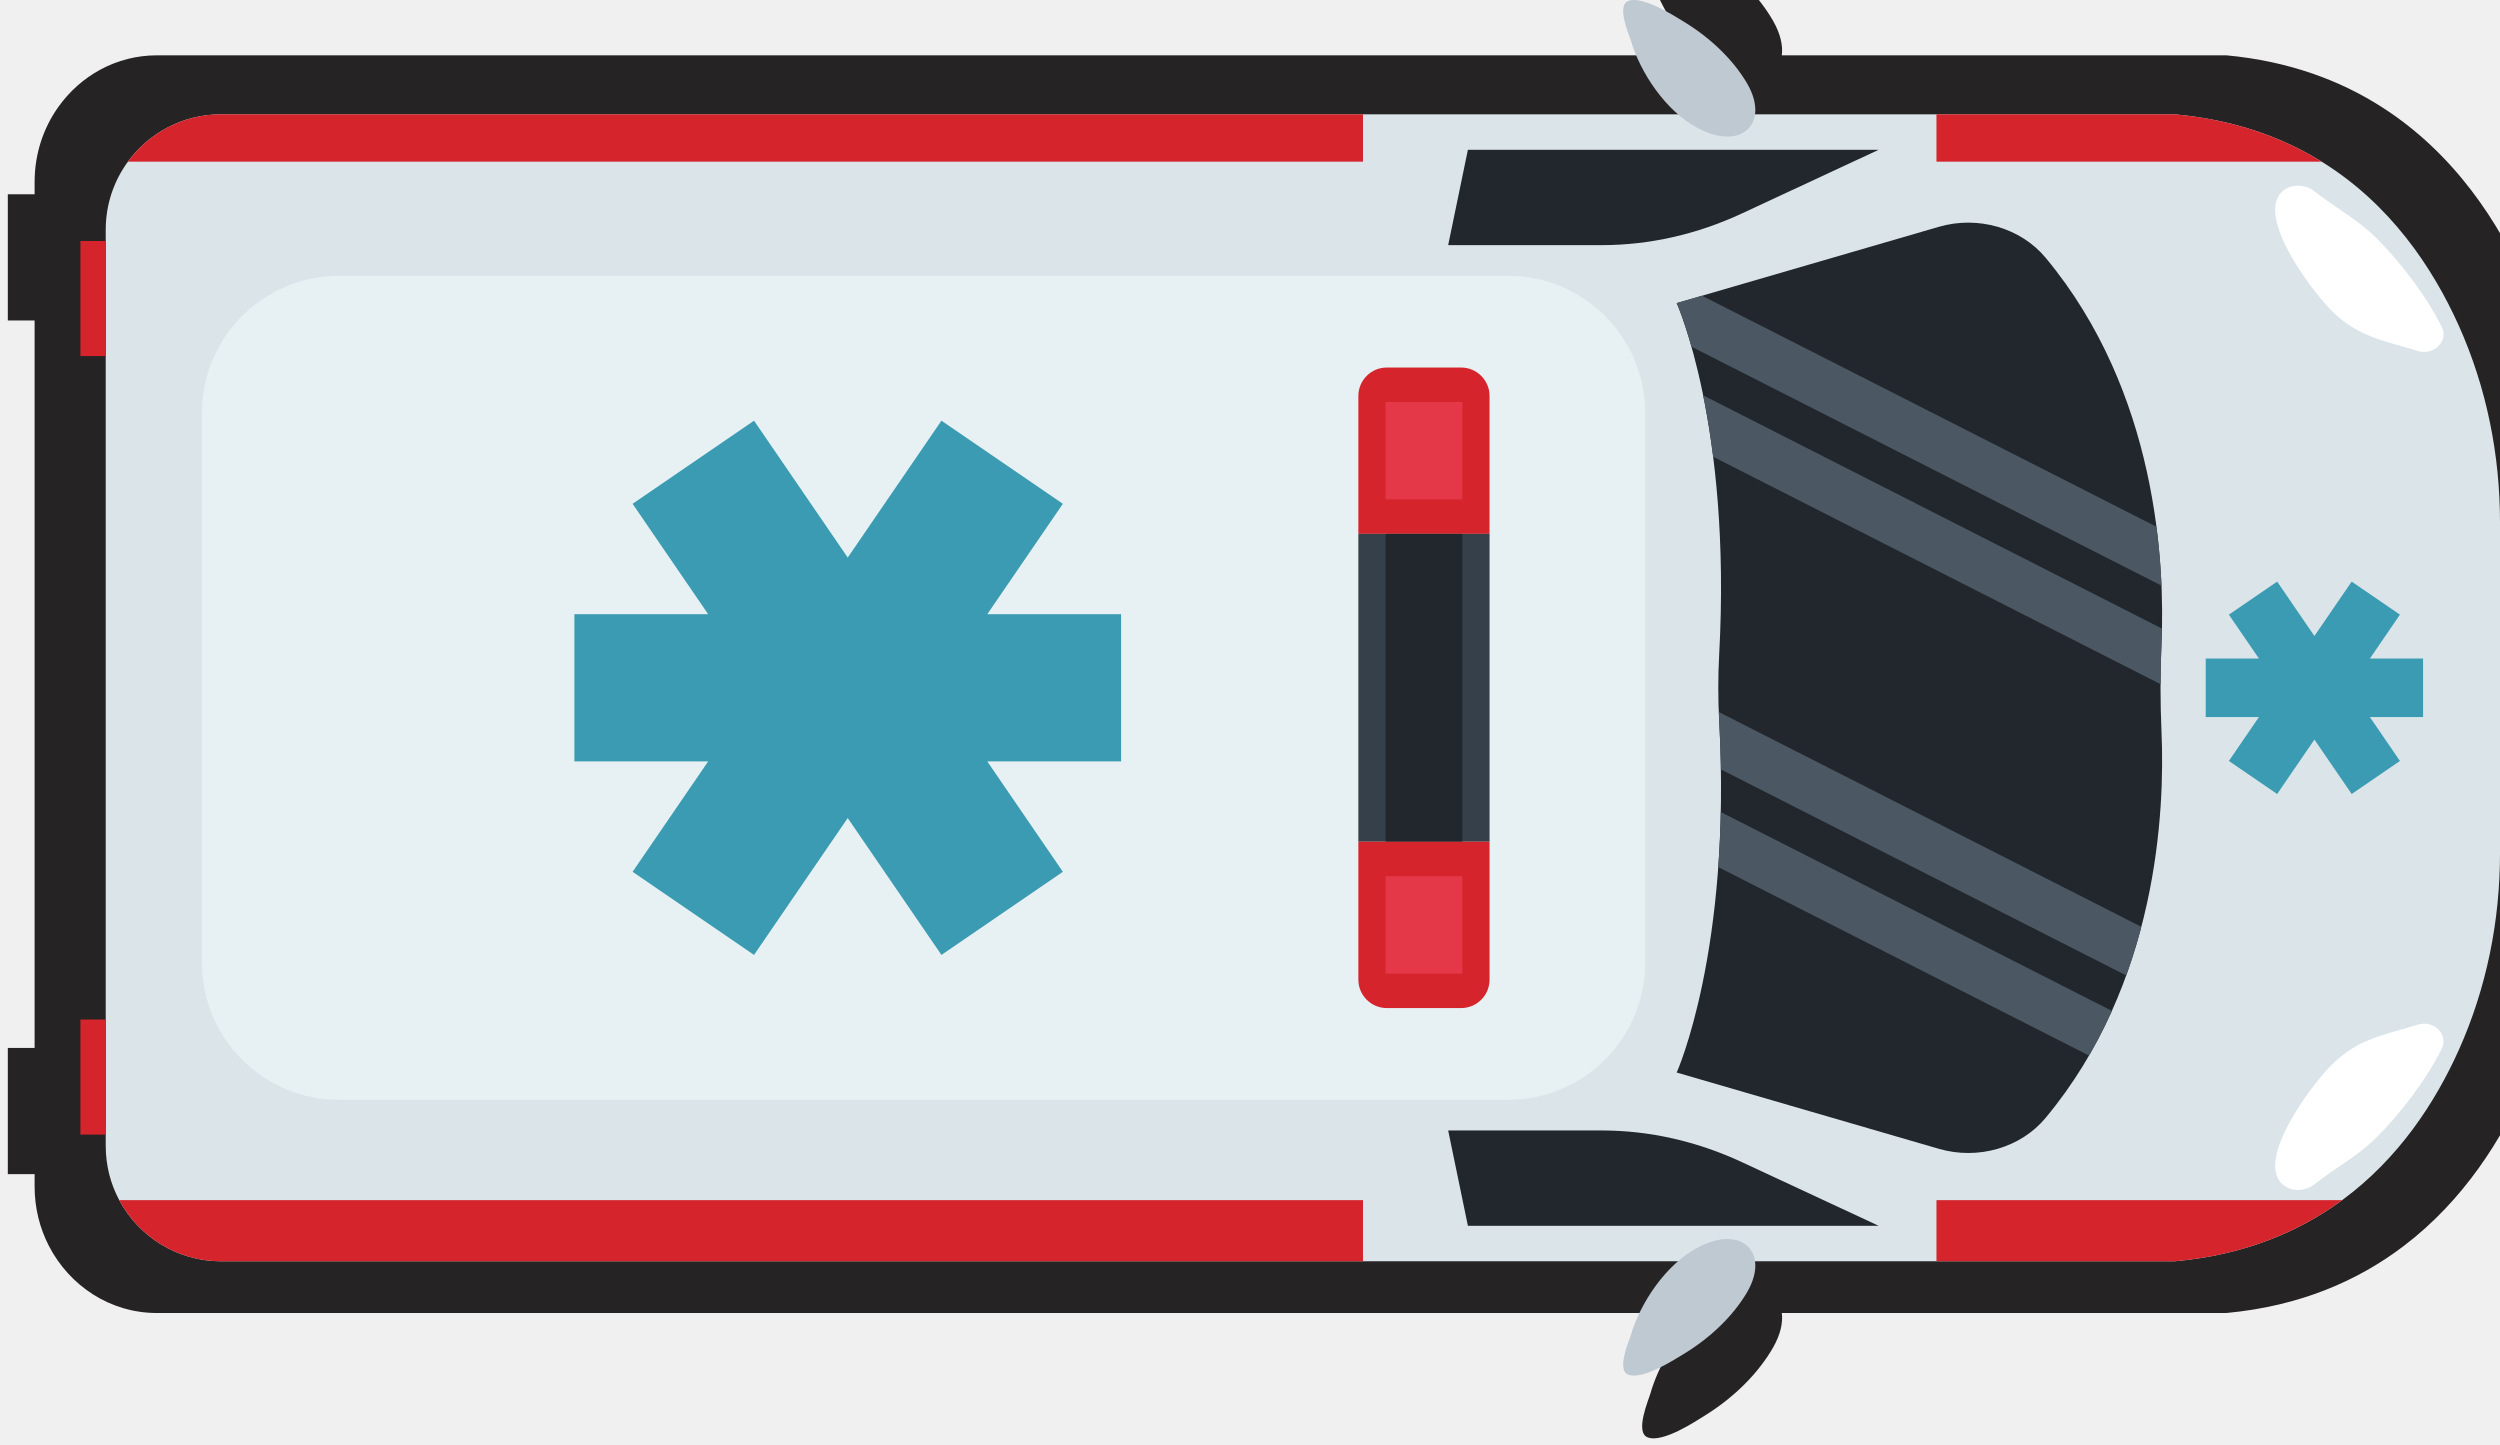
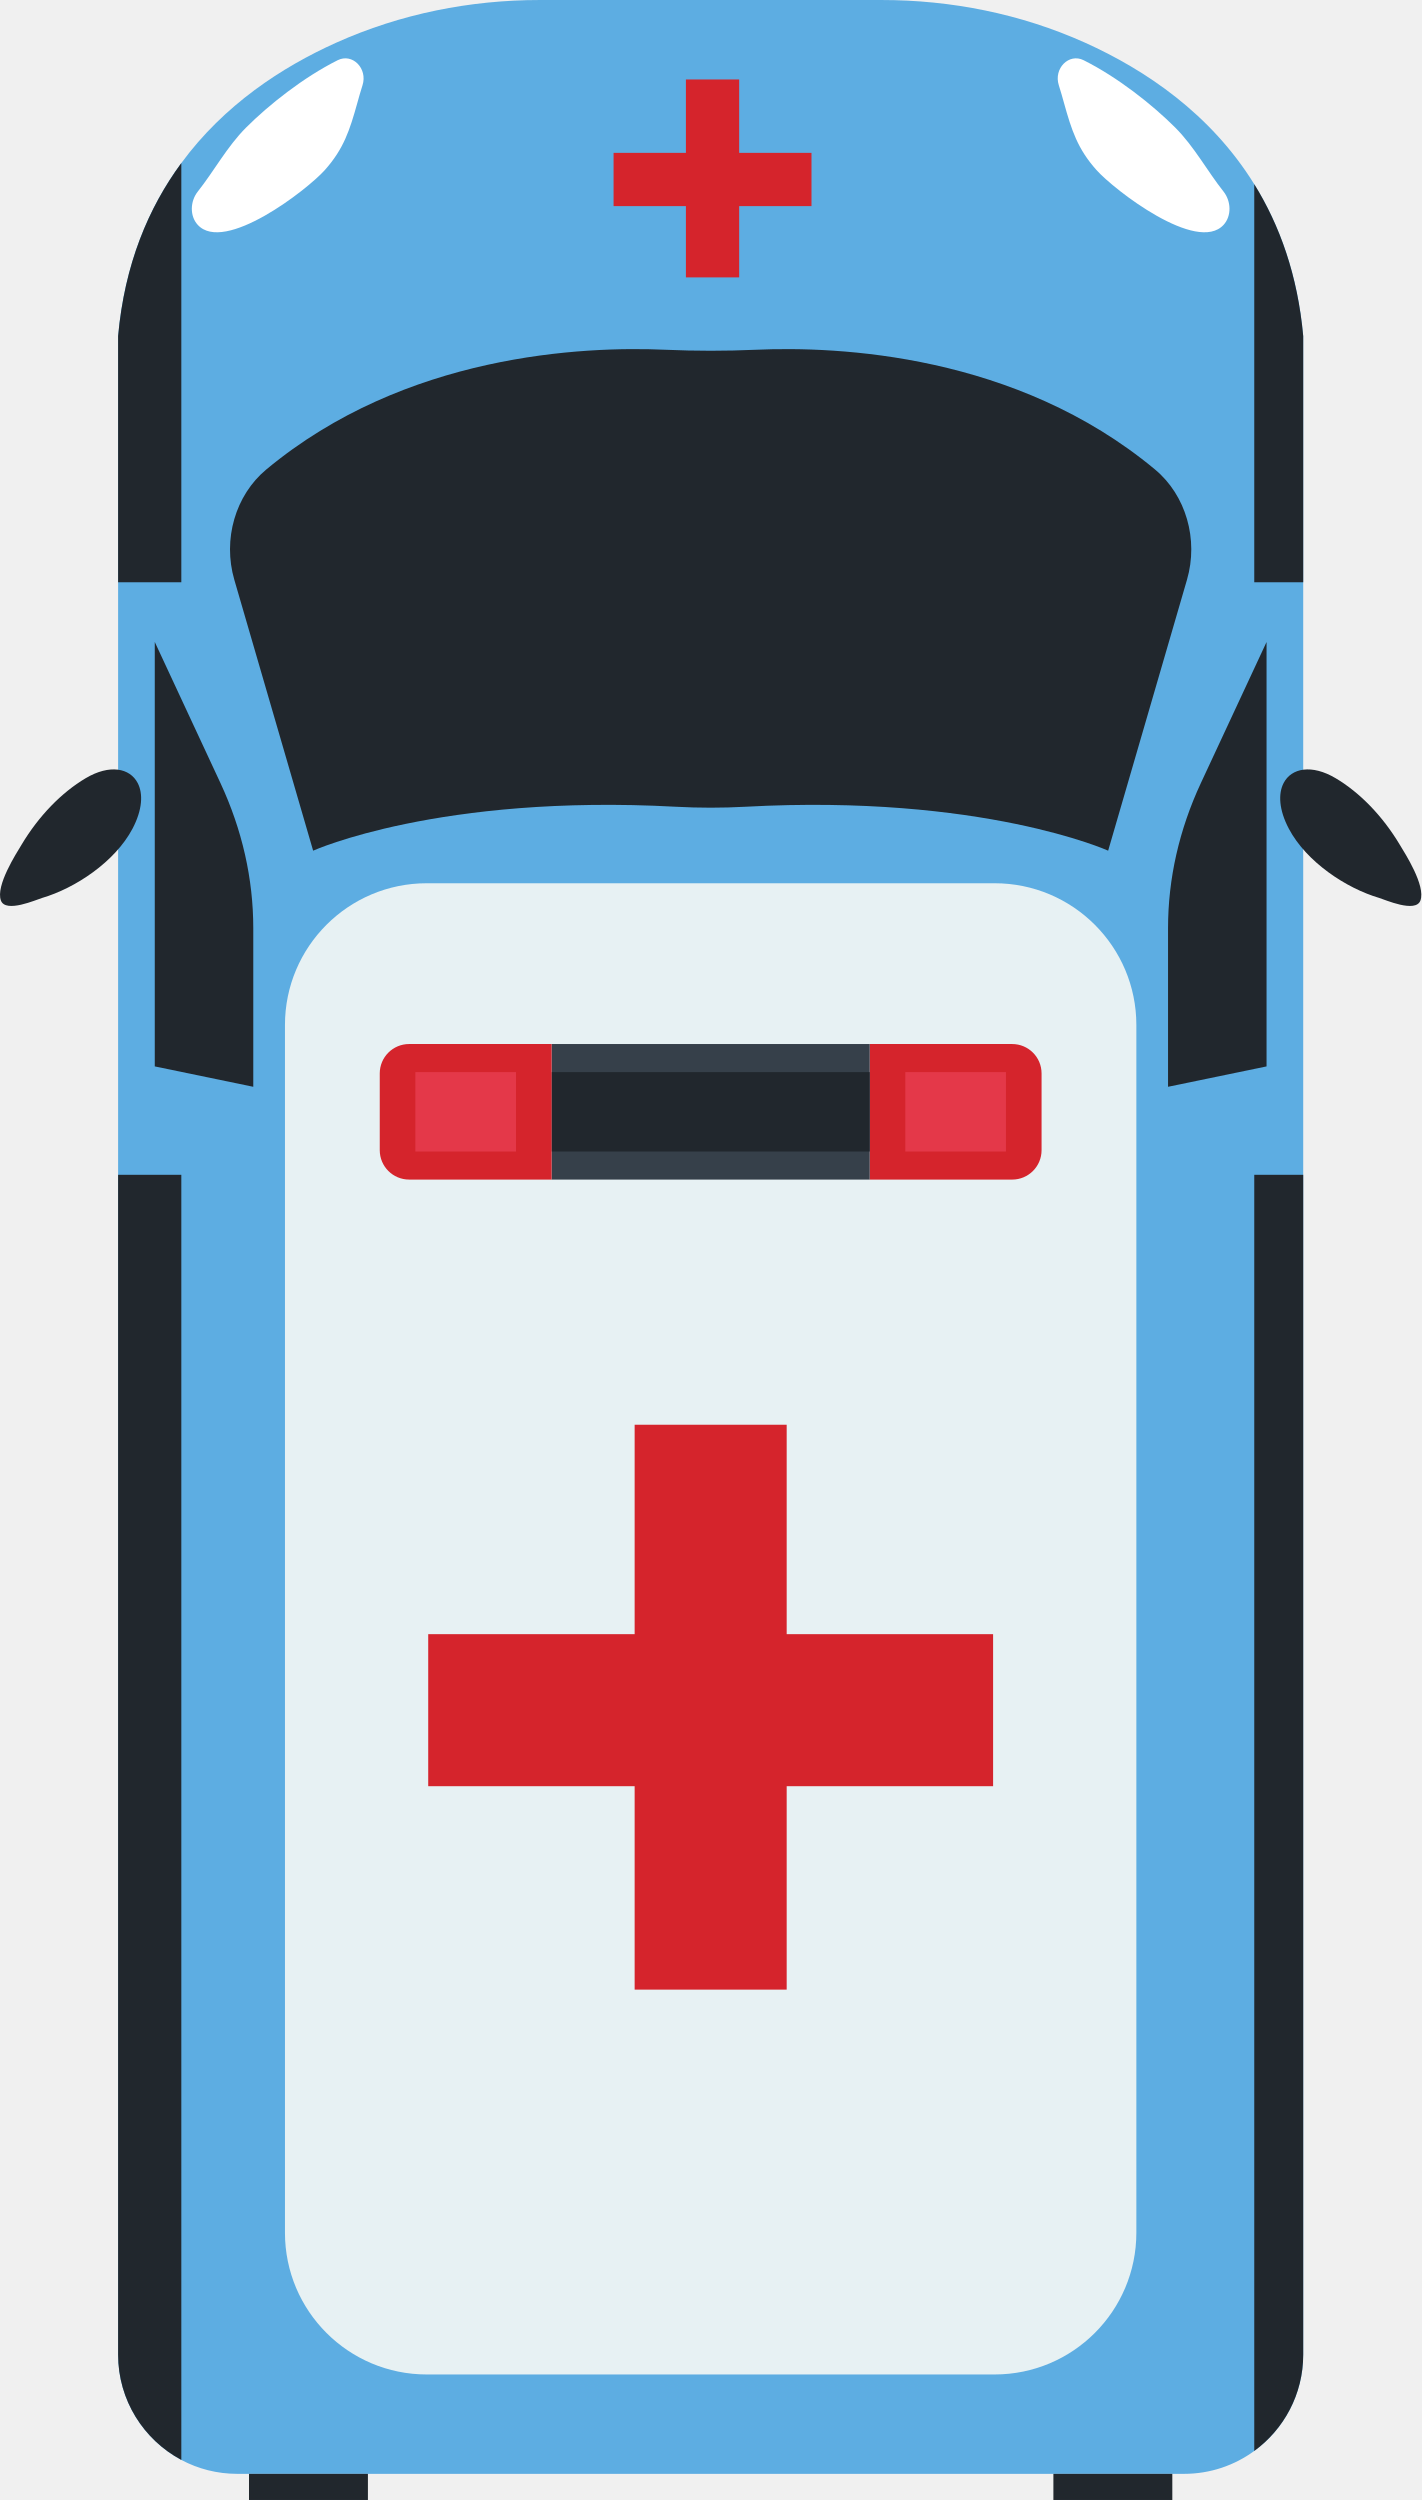
- <svg xmlns="http://www.w3.org/2000/svg" width="76.763mm" height="44.355mm" viewBox="0 0 271.995 157.162" id="svg4005" version="1.1">
+ <svg xmlns="http://www.w3.org/2000/svg" width="42.238mm" height="74.294mm" viewBox="0 0 149.662 263.245" id="svg4005" version="1.1">
  <defs id="defs4007">
    <clipPath clipPathUnits="userSpaceOnUse" id="clipPath3711">
      <path d="m 1323.94,2185.62 c -117.04,97.43 -267.1,103.94 -336.288,100.88 -25.363,-1.12 -50.754,-1.12 -76.113,0 -69.191,3.06 -219.25,-3.45 -336.289,-100.88 -26.008,-21.65 -36.812,-58.84 -26.898,-92.9 l 66.39,-228.18 c 0,0 106.035,47.83 305.461,37.01 19.567,-1.06 39.215,-1.06 58.781,0 199.426,10.82 305.466,-37.01 305.466,-37.01 l 66.39,228.18 c 9.91,34.07 -0.89,71.25 -26.9,92.9 z" id="path3713" />
    </clipPath>
  </defs>
-   <g id="layer1" transform="translate(-169.7169,-510.9239)">
-     <path d="m 362.626,657.526 c 0.806,-1.408 1.085,-2.699 0.948,-3.751 h 48.373 c 8.011,-0.747 14.326,-3.512 19.3,-7.299 6.503,-4.941 10.717,-11.635 13.43,-17.881 3.23,-7.449 4.761,-15.459 4.761,-23.508 v -39.45 c 0,-8.048 -1.531,-16.065 -4.761,-23.508 -3.032,-6.969 -7.928,-14.5 -15.787,-19.534 -4.568,-2.933 -10.15,-5.016 -16.943,-5.653 h -48.373 c 0.136,-1.052 -0.142,-2.343 -0.948,-3.751 -1.589,-2.767 -4.183,-5.402 -7.447,-7.418 -0.891,-0.551 -4.537,-3.002 -6.199,-2.361 -1.424,0.549 0.106,4.101 0.289,4.742 0.85,3.003 2.851,6.456 5.45,8.789 H 186.779 c -4.412,0 -8.324,2.227 -10.742,5.653 -1.608,2.278 -2.554,5.078 -2.554,8.111 v 1.35 h -2.916 v 13.73 h 2.916 v 79.146 h -2.916 v 13.73 h 2.916 v 1.35 c 0,2.34 0.56,4.537 1.554,6.464 2.242,4.342 6.661,7.299 11.742,7.299 H 354.719 c -2.599,2.334 -4.6,5.787 -5.45,8.79 -0.183,0.64 -1.712,4.193 -0.289,4.741 1.662,0.641 5.307,-1.811 6.199,-2.36 3.264,-2.018 5.858,-4.652 7.447,-7.419" style="fill:#252323;fill-opacity:1;fill-rule:nonzero;stroke:none;stroke-width:1.078" id="path3383" />
-     <path d="m 406.322,648.149 h -212.551 c -4.796,0 -8.968,-2.696 -11.084,-6.656 -0.939,-1.758 -1.467,-3.761 -1.467,-5.895 v -99.686 c 0,-2.766 0.894,-5.32 2.411,-7.397 2.283,-3.124 5.975,-5.155 10.14,-5.155 h 212.551 c 6.413,0.581 11.681,2.48 15.994,5.155 7.419,4.591 12.04,11.46 14.902,17.815 3.049,6.788 4.494,14.1 4.494,21.439 v 35.978 c 0,7.34 -1.445,14.645 -4.494,21.439 -2.561,5.696 -6.539,11.801 -12.678,16.308 -4.695,3.454 -10.656,5.975 -18.219,6.656" style="fill:#dbe5e9;fill-opacity:1;fill-rule:nonzero;stroke:none" id="path3691" />
-     <path d="m 374.11,527.22 h -44.689 l -2.146,10.373 h 16.699 c 5.204,0 10.371,-1.169 15.293,-3.462 l 14.844,-6.912" style="fill:#21272d;fill-opacity:1;fill-rule:nonzero;stroke:none" id="path3693" />
-     <path d="m 374.11,644.289 h -44.689 l -2.146,-10.373 h 16.699 c 5.204,0 10.371,1.169 15.293,3.461 l 14.844,6.911" style="fill:#21272d;fill-opacity:1;fill-rule:nonzero;stroke:none" id="path3695" />
-     <path d="m 418.039,531.742 c 0.945,-0.861 2.495,-0.791 3.504,0.01 2.124,1.69 4.732,3.082 6.732,5.081 2.388,2.384 5.293,6.043 7.098,9.651 0.776,1.553 -0.877,3.177 -2.64,2.611 -0.677,-0.217 -1.327,-0.396 -1.865,-0.546 -2.862,-0.797 -4.831,-1.431 -7.056,-3.415 -2.096,-1.869 -8.841,-10.597 -5.772,-13.393" style="fill:#ffffff;fill-opacity:1;fill-rule:nonzero;stroke:none" id="path3697" />
-     <path d="m 418.039,639.768 c 0.945,0.861 2.495,0.791 3.504,-0.01 2.124,-1.689 4.732,-3.081 6.732,-5.08 2.388,-2.385 5.293,-6.044 7.098,-9.652 0.776,-1.552 -0.877,-3.176 -2.64,-2.611 -0.677,0.217 -1.327,0.396 -1.865,0.546 -2.862,0.797 -4.831,1.431 -7.056,3.415 -2.096,1.869 -8.841,10.598 -5.772,13.393" style="fill:#ffffff;fill-opacity:1;fill-rule:nonzero;stroke:none" id="path3699" />
-     <path d="m 359.264,525.42 c 1.577,-0.822 2.001,-2.953 0.5,-5.481 -1.5,-2.523 -3.947,-4.926 -7.03,-6.766 -0.841,-0.502 -4.282,-2.737 -5.851,-2.153 -1.344,0.5 0.1,3.74 0.273,4.324 1.024,3.493 3.8,7.679 7.282,9.522 2.005,1.062 3.706,1.137 4.826,0.554" style="fill:#bfc9d2;fill-opacity:1;fill-rule:nonzero;stroke:none" id="path3701" />
-     <path d="m 359.264,646.091 c 1.577,0.821 2.001,2.951 0.5,5.48 -1.5,2.524 -3.947,4.926 -7.03,6.766 -0.841,0.501 -4.282,2.737 -5.851,2.152 -1.344,-0.5 0.1,-3.74 0.273,-4.324 1.024,-3.494 3.8,-7.679 7.282,-9.523 2.005,-1.061 3.706,-1.137 4.826,-0.552" style="fill:#bfc9d2;fill-opacity:1;fill-rule:nonzero;stroke:none" id="path3703" />
-     <path d="m 392.273,632.548 c 12.179,-14.63 12.992,-33.388 12.61,-42.036 -0.14,-3.17 -0.14,-6.344 0,-9.514 0.383,-8.649 -0.431,-27.406 -12.61,-42.036 -2.706,-3.251 -7.355,-4.601 -11.613,-3.362 l -28.523,8.299 c 0,0 5.979,13.254 4.626,38.183 -0.133,2.446 -0.133,4.902 0,7.348 1.353,24.928 -4.626,38.183 -4.626,38.183 l 28.523,8.299 c 4.259,1.239 8.906,-0.111 11.613,-3.362" style="fill:#21272d;fill-opacity:1;fill-rule:nonzero;stroke:none" id="path3705" />
-     <g transform="matrix(0,0.125,0.125,0,119.0704,467.0557)" id="g3707">
-       <g id="g3709" clip-path="url(#clipPath3711)">
-         <path d="m 635.438,1843.47 h -49.012 l 236.226,464.67 h 49.012 L 635.438,1843.47" style="fill:#4b5762;fill-opacity:1;fill-rule:nonzero;stroke:none" id="path3715" />
-         <path d="m 721.633,1843.47 h -49.016 l 236.227,464.67 h 49.011 L 721.633,1843.47" style="fill:#4b5762;fill-opacity:1;fill-rule:nonzero;stroke:none" id="path3717" />
-         <path d="m 990.348,1843.47 h -49.016 l 236.228,464.67 h 49.01 L 990.348,1843.47" style="fill:#4b5762;fill-opacity:1;fill-rule:nonzero;stroke:none" id="path3719" />
-         <path d="m 1076.54,1843.47 h -49.01 l 236.22,464.67 h 49.01 l -236.22,-464.67" style="fill:#4b5762;fill-opacity:1;fill-rule:nonzero;stroke:none" id="path3721" />
-       </g>
+   <g id="layer1" transform="translate(-235.2581,-454.1327)">
+     <path d="m 247.695,489.523 v 212.551 c 0,4.796 2.696,8.968 6.656,11.084 1.758,0.939 3.761,1.467 5.895,1.467 h 99.686 c 2.766,0 5.32,-0.894 7.397,-2.411 3.124,-2.283 5.155,-5.975 5.155,-10.14 v -212.551 c -0.581,-6.413 -2.48,-11.681 -5.155,-15.994 -4.591,-7.419 -11.46,-12.04 -17.815,-14.902 -6.788,-3.049 -14.1,-4.494 -21.439,-4.494 h -35.978 c -7.34,0 -14.645,1.445 -21.439,4.494 -5.696,2.561 -11.801,6.539 -16.308,12.678 -3.454,4.695 -5.975,10.656 -6.656,18.219" style="fill:#5dade2;fill-opacity:1;fill-rule:nonzero;stroke:none" id="path3691" />
+     <path d="m 368.624,521.734 v 44.689 l -10.373,2.146 v -16.699 c 0,-5.204 1.169,-10.371 3.462,-15.293 l 6.912,-14.844" style="fill:#21272d;fill-opacity:1;fill-rule:nonzero;stroke:none" id="path3693" />
+     <path d="m 251.555,521.734 v 44.689 l 10.373,2.146 V 551.87 c 0,-5.204 -1.169,-10.371 -3.461,-15.293 l -6.911,-14.844" style="fill:#21272d;fill-opacity:1;fill-rule:nonzero;stroke:none" id="path3695" />
+     <path d="m 364.103,477.805 c 0.861,-0.945 0.791,-2.495 -0.01,-3.504 -1.69,-2.124 -3.082,-4.732 -5.081,-6.732 -2.384,-2.388 -6.043,-5.293 -9.651,-7.098 -1.553,-0.776 -3.177,0.877 -2.611,2.64 0.217,0.677 0.396,1.327 0.546,1.865 0.797,2.862 1.431,4.831 3.415,7.056 1.869,2.096 10.597,8.841 13.393,5.772" style="fill:#ffffff;fill-opacity:1;fill-rule:nonzero;stroke:none" id="path3697" />
+     <path d="m 256.076,477.805 c -0.861,-0.945 -0.791,-2.495 0.01,-3.504 1.689,-2.124 3.081,-4.732 5.08,-6.732 2.385,-2.388 6.044,-5.293 9.652,-7.098 1.552,-0.776 3.176,0.877 2.611,2.64 -0.217,0.677 -0.396,1.327 -0.546,1.865 -0.797,2.862 -1.431,4.831 -3.415,7.056 -1.869,2.096 -10.598,8.841 -13.393,5.772" style="fill:#ffffff;fill-opacity:1;fill-rule:nonzero;stroke:none" id="path3699" />
+     <path d="m 370.424,536.58 c 0.822,-1.577 2.953,-2.001 5.481,-0.5 2.523,1.5 4.926,3.947 6.766,7.03 0.502,0.841 2.737,4.282 2.153,5.851 -0.5,1.344 -3.74,-0.1 -4.324,-0.273 -3.493,-1.024 -7.679,-3.8 -9.522,-7.282 -1.062,-2.005 -1.137,-3.706 -0.554,-4.826" style="fill:#21272d;fill-opacity:1;fill-rule:nonzero;stroke:none" id="path3701" />
+     <path d="m 249.754,536.58 c -0.821,-1.577 -2.951,-2.001 -5.48,-0.5 -2.524,1.5 -4.926,3.947 -6.766,7.03 -0.501,0.841 -2.737,4.282 -2.152,5.851 0.5,1.344 3.74,-0.1 4.324,-0.273 3.494,-1.024 7.679,-3.8 9.523,-7.282 1.061,-2.005 1.137,-3.706 0.552,-4.826" style="fill:#21272d;fill-opacity:1;fill-rule:nonzero;stroke:none" id="path3703" />
+     <path d="m 263.296,503.571 c 14.63,-12.179 33.388,-12.992 42.036,-12.61 3.17,0.14 6.344,0.14 9.514,0 8.649,-0.383 27.406,0.431 42.036,12.61 3.251,2.706 4.601,7.355 3.362,11.613 l -8.299,28.523 c 0,0 -13.254,-5.979 -38.183,-4.626 -2.446,0.133 -4.902,0.133 -7.348,0 -24.928,-1.353 -38.183,4.626 -38.183,4.626 l -8.299,-28.523 c -1.239,-4.259 0.111,-8.906 3.362,-11.613" style="fill:#21272d;fill-opacity:1;fill-rule:nonzero;stroke:none" id="path3705" />
+     <path d="m 367.329,473.529 v 41.916 h 5.155 v -25.922 c -0.581,-6.412 -2.48,-11.681 -5.155,-15.994" style="fill:#21272d;fill-opacity:1;fill-rule:nonzero;stroke:none" id="path3723" />
+     <path d="m 367.329,577.836 v 134.378 c 3.124,-2.283 5.155,-5.975 5.155,-10.14 V 577.836 h -5.155" style="fill:#21272d;fill-opacity:1;fill-rule:nonzero;stroke:none" id="path3725" />
+     <path d="m 247.695,489.523 v 25.922 h 6.656 v -44.141 c -3.454,4.695 -5.975,10.656 -6.656,18.219" style="fill:#21272d;fill-opacity:1;fill-rule:nonzero;stroke:none" id="path3727" />
+     <path d="M 247.695,577.836 V 702.074 c 0,4.796 2.696,8.968 6.656,11.084 V 577.836 h -6.656" style="fill:#21272d;fill-opacity:1;fill-rule:nonzero;stroke:none" id="path3729" />
+     <path d="m 280.194,704.16 h 59.792 c 8.245,0 14.929,-6.684 14.929,-14.929 v -127.165 c 0,-8.245 -6.684,-14.929 -14.929,-14.929 h -59.792 c -8.246,0 -14.93,6.684 -14.93,14.929 v 127.165 c 0,8.245 6.684,14.929 14.93,14.929" style="fill:#e7f1f3;fill-opacity:1;fill-rule:nonzero;stroke:none" id="path3731" />
+     <path d="m 326.836,578.341 h 15.003 c 1.709,0 3.095,-1.386 3.095,-3.096 v -8.082 c 0,-1.71 -1.386,-3.096 -3.095,-3.096 h -15.003 v 14.275" style="fill:#d5242c;fill-opacity:1;fill-rule:nonzero;stroke:none" id="path3737" />
+     <path d="m 326.836,578.341 h -33.494 v -14.275 h 33.494 z" style="fill:#36404a;fill-opacity:1;fill-rule:nonzero;stroke:none" id="path3739" />
+     <path d="m 326.836,575.384 h -33.494 v -8.36 h 33.494 z" style="fill:#21272d;fill-opacity:1;fill-rule:nonzero;stroke:none" id="path3741" />
+     <path d="m 341.184,575.384 h -10.598 v -8.36 h 10.598 z" style="fill:#e43849;fill-opacity:1;fill-rule:nonzero;stroke:none" id="path3743" />
+     <path d="m 278.34,578.341 h 15.002 v -14.275 h -15.002 c -1.71,0 -3.095,1.386 -3.095,3.096 v 8.082 c 0,1.71 1.385,3.096 3.095,3.096" style="fill:#d5242c;fill-opacity:1;fill-rule:nonzero;stroke:none" id="path3745" />
+     <path d="m 289.592,575.384 h -10.598 v -8.36 h 10.598 z" style="fill:#e43849;fill-opacity:1;fill-rule:nonzero;stroke:none" id="path3747" />
+     <path d="m 358.701,717.377 h -12.522 v -2.752 h 12.522 z" style="fill:#21272d;fill-opacity:1;fill-rule:nonzero;stroke:none" id="path3749" />
+     <path d="m 273.999,717.377 h -12.521 v -2.752 h 12.521 z" style="fill:#21272d;fill-opacity:1;fill-rule:nonzero;stroke:none" id="path3751" />
+     <g id="g4676" transform="translate(-12.4472)">
+       <rect y="604.155" x="314.532" height="59.481" width="16.009" id="rect4649" style="fill:#d5242c;fill-opacity:1;stroke-width:1.007" />
+       <rect transform="rotate(-90)" y="292.796" x="-642.216" height="59.481" width="16.009" id="rect4649-3" style="fill:#d5242c;fill-opacity:1;stroke-width:1.007" />
    </g>
-     <path d="m 422.315,528.515 h -41.916 v -5.155 h 25.922 c 6.412,0.581 11.681,2.48 15.994,5.155" style="fill:#d5242c;fill-opacity:1;fill-rule:nonzero;stroke:none" id="path3723" />
-     <path d="M 318.008,528.515 H 183.63 c 2.283,-3.124 5.975,-5.155 10.14,-5.155 h 124.237 v 5.155" style="fill:#d5242c;fill-opacity:1;fill-rule:nonzero;stroke:none" id="path3725" />
-     <path d="m 406.322,648.149 h -25.922 v -6.656 h 44.141 c -4.695,3.454 -10.656,5.975 -18.219,6.656" style="fill:#d5242c;fill-opacity:1;fill-rule:nonzero;stroke:none" id="path3727" />
-     <path d="M 318.008,648.149 H 193.771 c -4.796,0 -8.968,-2.696 -11.084,-6.656 h 135.321 v 6.656" style="fill:#d5242c;fill-opacity:1;fill-rule:nonzero;stroke:none" id="path3729" />
-     <path d="m 191.684,615.651 v -59.792 c 0,-8.245 6.684,-14.929 14.929,-14.929 h 127.165 c 8.245,0 14.929,6.684 14.929,14.929 v 59.792 c 0,8.246 -6.684,14.93 -14.929,14.93 h -127.165 c -8.245,0 -14.929,-6.684 -14.929,-14.93" style="fill:#e7f1f3;fill-opacity:1;fill-rule:nonzero;stroke:none" id="path3731" />
-     <path d="m 272.144,614.817 13.21,-9.044 -8.225,-12.014 h 14.56 v -16.009 h -14.56 l 8.225,-12.014 -13.21,-9.044 -10.196,14.893 -10.195,-14.893 -13.211,9.044 8.225,12.014 h -14.559 v 16.009 h 14.559 l -8.225,12.014 13.211,9.044 10.195,-14.893 10.196,14.893" style="fill:#3a9bb2;fill-opacity:1;fill-rule:nonzero;stroke:none" id="path3733" />
-     <path d="m 425.574,597.309 5.251,-3.595 -3.269,-4.777 5.787,0 v -6.365 l -5.787,0 3.269,-4.776 -5.251,-3.596 -4.054,5.92 -4.053,-5.92 -5.253,3.596 3.27,4.776 h -5.789 v 6.365 h 5.789 l -3.27,4.777 5.253,3.595 4.053,-5.921 4.054,5.921" style="fill:#3a9bb2;fill-opacity:1;fill-rule:nonzero;stroke:none" id="path3735" />
-     <path d="m 317.503,569.008 v -15.003 c 0,-1.709 1.386,-3.095 3.096,-3.095 h 8.082 c 1.71,0 3.096,1.386 3.096,3.095 v 15.003 h -14.275" style="fill:#d5242c;fill-opacity:1;fill-rule:nonzero;stroke:none" id="path3737" />
-     <path d="m 317.503,569.008 v 33.494 h 14.275 v -33.494 z" style="fill:#36404a;fill-opacity:1;fill-rule:nonzero;stroke:none" id="path3739" />
-     <path d="m 320.46,569.008 v 33.494 h 8.36 v -33.494 z" style="fill:#21272d;fill-opacity:1;fill-rule:nonzero;stroke:none" id="path3741" />
-     <path d="m 320.46,554.66 v 10.598 h 8.36 v -10.598 z" style="fill:#e43849;fill-opacity:1;fill-rule:nonzero;stroke:none" id="path3743" />
-     <path d="m 317.503,617.504 v -15.002 h 14.275 v 15.002 c 0,1.71 -1.386,3.095 -3.096,3.095 h -8.082 c -1.71,0 -3.096,-1.385 -3.096,-3.095" style="fill:#d5242c;fill-opacity:1;fill-rule:nonzero;stroke:none" id="path3745" />
-     <path d="m 320.46,606.252 v 10.598 h 8.36 v -10.598 z" style="fill:#e43849;fill-opacity:1;fill-rule:nonzero;stroke:none" id="path3747" />
-     <path d="m 178.467,537.143 v 12.522 h 2.752 v -12.522 z" style="fill:#d5242c;fill-opacity:1;fill-rule:nonzero;stroke:none" id="path3749" />
-     <path d="m 178.467,621.846 v 12.521 h 2.752 v -12.521 z" style="fill:#d5242c;fill-opacity:1;fill-rule:nonzero;stroke:none" id="path3751" />
+     <g id="g4676-3" transform="matrix(0.3503769,0,0,0.3503769,197.2777,250.8182)">
+       <rect y="604.155" x="314.532" height="59.481" width="16.009" id="rect4649-2" style="fill:#d5242c;fill-opacity:1;stroke-width:1.007" />
+       <rect transform="rotate(-90)" y="292.796" x="-642.216" height="59.481" width="16.009" id="rect4649-3-6" style="fill:#d5242c;fill-opacity:1;stroke-width:1.007" />
+     </g>
  </g>
</svg>
